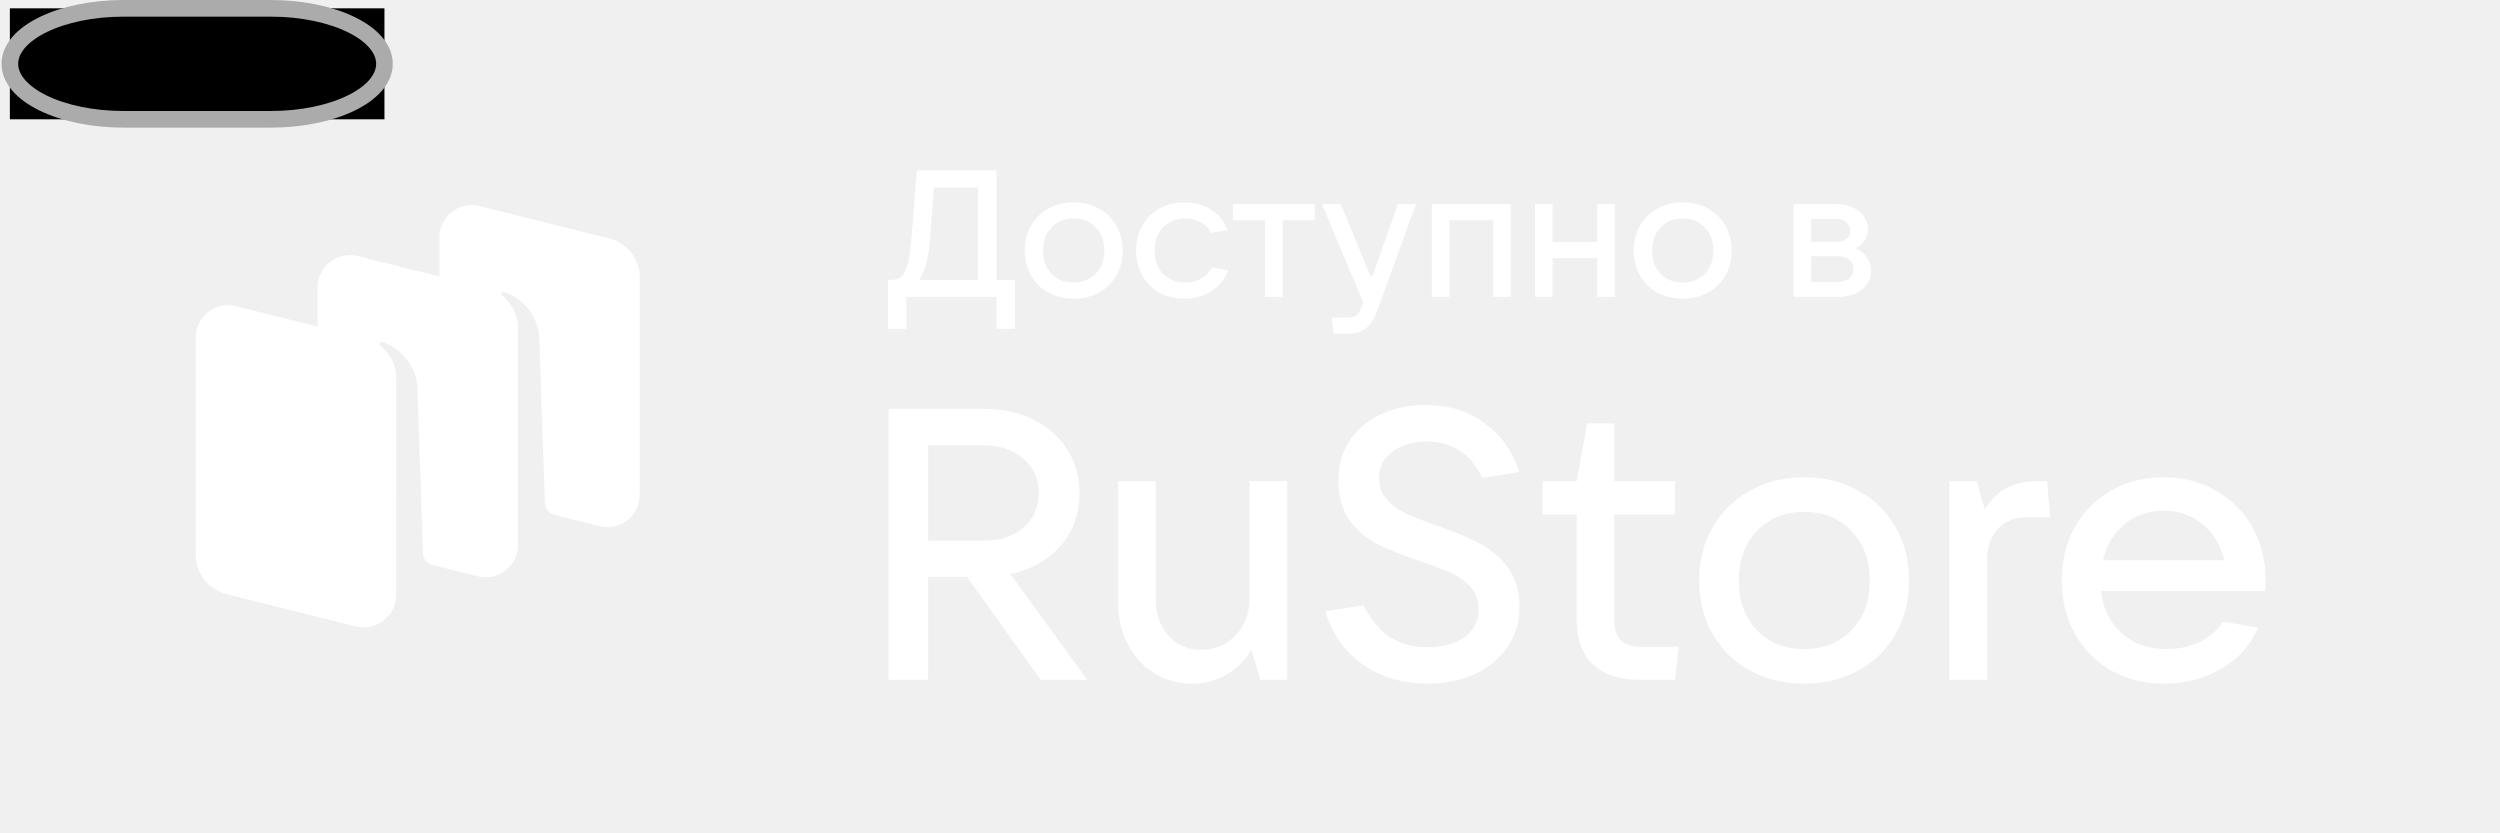
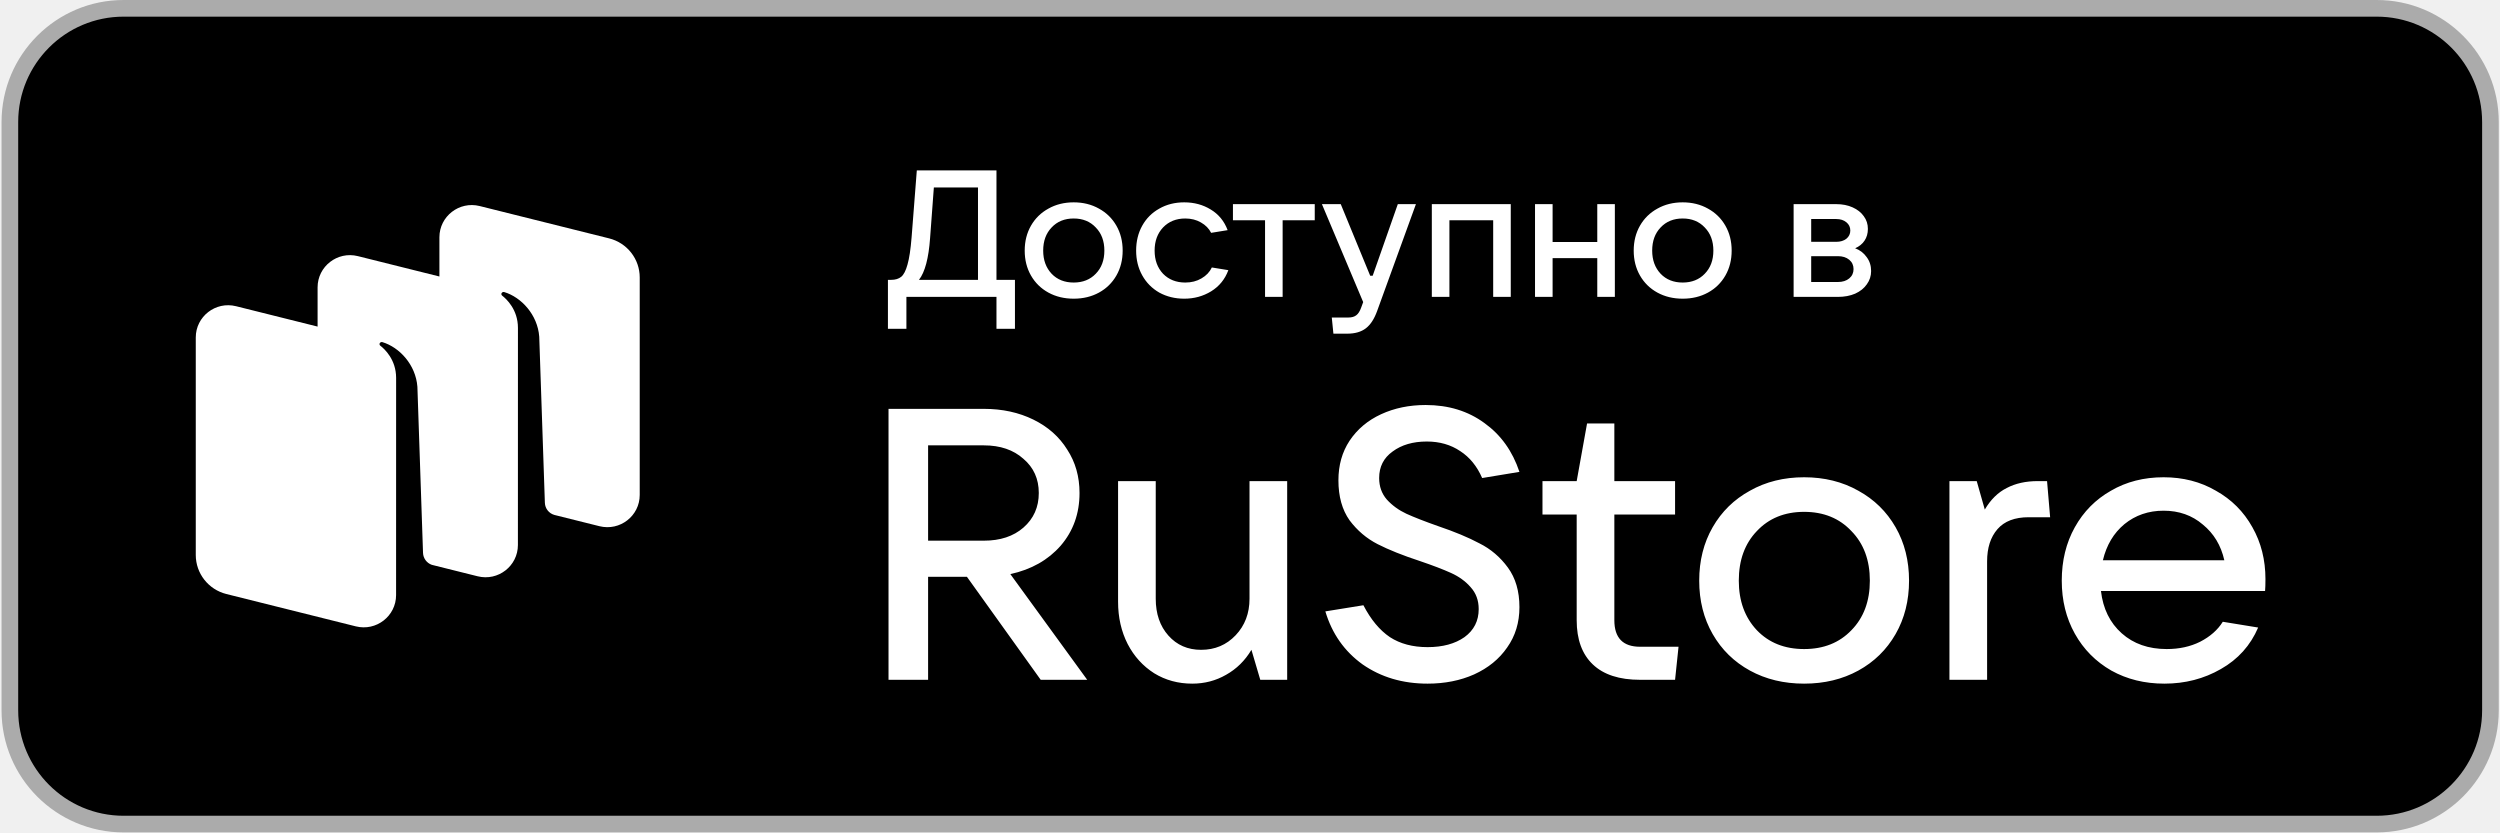
<svg xmlns="http://www.w3.org/2000/svg" width="901" height="300" viewBox="0 0 901 300" fill="none">
-   <rect x="3.556" y="3" width="135" height="40" fill="black" />
+   <rect x="3.556" y="3" width="894" height="294" rx="41" fill="black" />
  <path d="M199.776 185.577L216.048 189.642C223.415 191.482 230.556 185.939 230.556 178.381V99.987C230.556 93.333 226.009 87.531 219.523 85.911L172.871 74.257C165.504 72.417 158.363 77.96 158.363 85.518V99.65L128.969 92.307C121.602 90.467 114.46 96.01 114.46 103.568V117.7L85.065 110.357C77.698 108.517 70.556 114.06 70.556 121.618L70.556 200.012C70.556 206.666 75.104 212.468 81.59 214.088L128.241 225.742C135.608 227.582 142.75 222.039 142.75 214.481L142.762 136.192C142.762 129.579 138.576 125.754 137.058 124.579C136.768 124.355 136.688 123.937 136.896 123.635C137.1 123.338 137.468 123.198 137.813 123.302C143.96 125.158 149.842 131.46 150.429 139.384L152.458 199.253C152.525 201.219 153.796 202.924 155.626 203.566L172.145 207.692C179.512 209.533 186.654 203.989 186.654 196.431L186.666 118.16C186.666 111.546 182.488 107.712 180.97 106.537C180.681 106.313 180.601 105.895 180.808 105.593C181.013 105.296 181.381 105.156 181.726 105.26C187.873 107.116 193.755 113.418 194.342 121.342L196.371 181.207C196.441 183.253 197.821 185.013 199.776 185.577Z" fill="white" />
  <path d="M391.831 245H375.071L348.478 207.879H334.488V245H320.222V147.351H354.572C361.22 147.351 367.176 148.644 372.44 151.229C377.703 153.815 381.766 157.416 384.628 162.033C387.583 166.558 389.061 171.775 389.061 177.684C389.061 185.072 386.798 191.397 382.274 196.66C377.749 201.831 371.701 205.248 364.129 206.91L391.831 245ZM334.488 160.509V194.86H354.572C360.482 194.86 365.237 193.29 368.838 190.15C372.532 186.918 374.379 182.763 374.379 177.684C374.379 172.606 372.532 168.497 368.838 165.357C365.237 162.125 360.482 160.509 354.572 160.509H334.488ZM429.686 246.385C424.608 246.385 420.037 245.139 415.974 242.645C411.911 240.06 408.725 236.551 406.417 232.119C404.108 227.594 402.954 222.515 402.954 216.883V173.391H416.528V215.775C416.528 221.223 418.051 225.655 421.099 229.071C424.146 232.488 428.07 234.196 432.872 234.196C437.858 234.196 442.014 232.442 445.338 228.933C448.662 225.424 450.324 221.038 450.324 215.775V173.391H463.898V245H454.202L451.017 234.196C448.708 238.075 445.661 241.076 441.875 243.199C438.181 245.323 434.119 246.385 429.686 246.385ZM514.501 246.385C505.544 246.385 497.741 244.077 491.092 239.46C484.536 234.75 480.058 228.379 477.657 220.345L491.369 218.129C494.047 223.3 497.233 227.132 500.927 229.625C504.62 232.026 509.145 233.227 514.501 233.227C519.949 233.227 524.381 232.026 527.797 229.625C531.214 227.132 532.922 223.762 532.922 219.514C532.922 216.375 531.953 213.743 530.014 211.619C528.167 209.495 525.812 207.787 522.95 206.494C520.087 205.202 516.347 203.77 511.73 202.201C505.544 200.169 500.465 198.138 496.494 196.106C492.524 194.075 489.153 191.212 486.383 187.519C483.705 183.733 482.366 178.931 482.366 173.114C482.366 167.666 483.705 162.91 486.383 158.847C489.153 154.692 492.939 151.506 497.741 149.29C502.543 147.074 507.898 145.966 513.808 145.966C522.026 145.966 529.09 148.136 535 152.476C540.91 156.723 545.111 162.587 547.604 170.066L534.169 172.283C532.322 168.035 529.69 164.803 526.274 162.587C522.857 160.278 518.84 159.124 514.224 159.124C509.237 159.124 505.128 160.325 501.896 162.725C498.664 165.034 497.048 168.22 497.048 172.283C497.048 175.33 497.972 177.915 499.819 180.039C501.758 182.163 504.112 183.871 506.883 185.164C509.745 186.457 513.531 187.934 518.24 189.596C524.242 191.628 529.229 193.705 533.199 195.829C537.262 197.861 540.679 200.769 543.449 204.555C546.219 208.341 547.604 213.097 547.604 218.822C547.604 224.362 546.127 229.21 543.172 233.365C540.309 237.52 536.339 240.752 531.26 243.061C526.274 245.277 520.687 246.385 514.501 246.385ZM604.942 233.088L603.695 245H591.091C583.611 245 577.932 243.153 574.054 239.46C570.176 235.766 568.237 230.457 568.237 223.531V185.441H555.909V173.391H568.237L571.977 152.614H581.811V173.391H603.695V185.441H581.811V223.531C581.811 229.902 584.904 233.088 591.091 233.088H604.942ZM650.208 246.385C642.914 246.385 636.404 244.815 630.679 241.676C624.953 238.536 620.475 234.15 617.243 228.517C614.011 222.885 612.395 216.467 612.395 209.265C612.395 202.062 614.011 195.644 617.243 190.012C620.475 184.379 624.953 179.993 630.679 176.853C636.404 173.621 642.914 172.006 650.208 172.006C657.503 172.006 664.013 173.621 669.738 176.853C675.463 179.993 679.942 184.379 683.174 190.012C686.405 195.644 688.021 202.062 688.021 209.265C688.021 216.467 686.405 222.885 683.174 228.517C679.942 234.15 675.463 238.536 669.738 241.676C664.013 244.815 657.503 246.385 650.208 246.385ZM650.208 233.919C657.226 233.919 662.905 231.657 667.245 227.132C671.677 222.608 673.893 216.652 673.893 209.265C673.893 201.877 671.677 195.921 667.245 191.397C662.905 186.78 657.226 184.471 650.208 184.471C643.191 184.471 637.512 186.78 633.172 191.397C628.832 195.921 626.662 201.877 626.662 209.265C626.662 216.559 628.832 222.515 633.172 227.132C637.512 231.657 643.191 233.919 650.208 233.919ZM702.578 245V173.391H712.412L715.321 183.64C717.445 180.039 720.076 177.454 723.216 175.884C726.355 174.222 730.095 173.391 734.435 173.391H737.759L738.867 186.411H731.111C726.124 186.411 722.385 187.842 719.892 190.704C717.398 193.567 716.152 197.445 716.152 202.339V245H702.578ZM816.469 208.711C816.469 210.557 816.423 211.989 816.331 213.004H757.187C757.926 219.376 760.419 224.454 764.667 228.24C768.915 232.026 774.316 233.919 780.872 233.919C785.397 233.919 789.414 233.042 792.923 231.288C796.524 229.441 799.248 227.04 801.095 224.085L813.838 226.163C811.068 232.626 806.589 237.613 800.402 241.122C794.308 244.631 787.521 246.385 780.041 246.385C772.931 246.385 766.56 244.815 760.927 241.676C755.294 238.444 750.908 234.012 747.769 228.379C744.629 222.746 743.059 216.375 743.059 209.265C743.059 202.062 744.629 195.644 747.769 190.012C750.908 184.379 755.248 179.993 760.789 176.853C766.329 173.621 772.654 172.006 779.764 172.006C786.782 172.006 793.061 173.621 798.602 176.853C804.234 179.993 808.621 184.379 811.76 190.012C814.9 195.552 816.469 201.785 816.469 208.711ZM779.764 184.056C774.316 184.056 769.607 185.672 765.636 188.904C761.758 192.136 759.173 196.476 757.88 201.924H801.649C800.448 196.568 797.863 192.274 793.892 189.042C790.014 185.718 785.305 184.056 779.764 184.056Z" fill="white" />
  <path d="M320.009 118.509V100.858H321.173C322.682 100.858 323.888 100.491 324.794 99.758C325.699 99.026 326.453 97.56 327.057 95.362C327.703 93.12 328.199 89.823 328.544 85.469L330.419 61.416H359.127V100.858H365.787V118.509H359.127V107H326.669V118.509H320.009ZM352.467 100.858V67.559H336.561L335.204 85.792C334.686 93.077 333.35 98.099 331.195 100.858H352.467ZM386.957 107.647C383.552 107.647 380.513 106.914 377.84 105.448C375.168 103.983 373.077 101.935 371.568 99.306C370.06 96.676 369.305 93.68 369.305 90.318C369.305 86.956 370.06 83.96 371.568 81.331C373.077 78.701 375.168 76.654 377.84 75.188C380.513 73.68 383.552 72.925 386.957 72.925C390.362 72.925 393.401 73.68 396.074 75.188C398.746 76.654 400.837 78.701 402.345 81.331C403.854 83.96 404.608 86.956 404.608 90.318C404.608 93.68 403.854 96.676 402.345 99.306C400.837 101.935 398.746 103.983 396.074 105.448C393.401 106.914 390.362 107.647 386.957 107.647ZM386.957 101.827C390.233 101.827 392.884 100.771 394.91 98.659C396.979 96.547 398.013 93.767 398.013 90.318C398.013 86.87 396.979 84.09 394.91 81.978C392.884 79.822 390.233 78.745 386.957 78.745C383.681 78.745 381.03 79.822 379.004 81.978C376.978 84.09 375.965 86.87 375.965 90.318C375.965 93.724 376.978 96.504 379.004 98.659C381.03 100.771 383.681 101.827 386.957 101.827ZM426.792 107.647C423.473 107.647 420.477 106.914 417.805 105.448C415.175 103.94 413.128 101.87 411.662 99.241C410.197 96.612 409.464 93.637 409.464 90.318C409.464 86.956 410.197 83.96 411.662 81.331C413.128 78.701 415.175 76.654 417.805 75.188C420.434 73.68 423.43 72.925 426.792 72.925C430.37 72.925 433.56 73.787 436.361 75.512C439.206 77.236 441.232 79.715 442.439 82.947L436.491 83.917C435.715 82.365 434.486 81.115 432.805 80.167C431.167 79.219 429.292 78.745 427.18 78.745C423.904 78.745 421.232 79.822 419.162 81.978C417.137 84.133 416.124 86.913 416.124 90.318C416.124 93.724 417.137 96.504 419.162 98.659C421.232 100.771 423.904 101.827 427.18 101.827C429.378 101.827 431.318 101.332 432.999 100.34C434.723 99.349 435.973 98.034 436.749 96.396L442.698 97.366C441.491 100.642 439.422 103.185 436.491 104.996C433.603 106.763 430.37 107.647 426.792 107.647ZM462.261 107H455.925V79.391H444.351V73.572H473.835V79.391H462.261V107ZM503.77 73.572H510.3L496.334 112.043C495.3 114.931 493.942 117.022 492.261 118.315C490.58 119.608 488.338 120.255 485.537 120.255H480.558L479.976 114.436H485.925C487.175 114.436 488.144 114.155 488.834 113.595C489.524 113.078 490.106 112.151 490.58 110.815L491.291 108.875L476.42 73.572H483.209L493.813 99.37H494.718L503.77 73.572ZM522.367 107H516.03V73.572H544.48V107H538.143V79.391H522.367V107ZM575.657 87.215V73.572H581.994V107H575.657V93.034H559.557V107H553.221V73.572H559.557V87.215H575.657ZM606.439 107.647C603.034 107.647 599.995 106.914 597.323 105.448C594.65 103.983 592.559 101.935 591.051 99.306C589.542 96.676 588.788 93.68 588.788 90.318C588.788 86.956 589.542 83.96 591.051 81.331C592.559 78.701 594.65 76.654 597.323 75.188C599.995 73.68 603.034 72.925 606.439 72.925C609.845 72.925 612.883 73.68 615.556 75.188C618.229 76.654 620.319 78.701 621.828 81.331C623.336 83.96 624.091 86.956 624.091 90.318C624.091 93.68 623.336 96.676 621.828 99.306C620.319 101.935 618.229 103.983 615.556 105.448C612.883 106.914 609.845 107.647 606.439 107.647ZM606.439 101.827C609.715 101.827 612.366 100.771 614.392 98.659C616.461 96.547 617.496 93.767 617.496 90.318C617.496 86.87 616.461 84.09 614.392 81.978C612.366 79.822 609.715 78.745 606.439 78.745C603.163 78.745 600.512 79.822 598.486 81.978C596.46 84.09 595.447 86.87 595.447 90.318C595.447 93.724 596.46 96.504 598.486 98.659C600.512 100.771 603.163 101.827 606.439 101.827ZM668.596 89.478C670.321 90.124 671.7 91.18 672.735 92.646C673.812 94.069 674.351 95.75 674.351 97.689C674.351 99.457 673.834 101.051 672.799 102.474C671.808 103.896 670.407 105.017 668.596 105.836C666.786 106.612 664.717 107 662.389 107H646.419V73.572H661.807C664.006 73.572 665.967 73.96 667.691 74.736C669.415 75.512 670.752 76.568 671.7 77.904C672.691 79.24 673.187 80.771 673.187 82.495C673.187 84.133 672.778 85.555 671.959 86.762C671.183 87.926 670.062 88.831 668.596 89.478ZM652.755 78.939V87.15H661.807C663.273 87.15 664.48 86.784 665.428 86.051C666.377 85.275 666.851 84.284 666.851 83.077C666.851 81.87 666.377 80.878 665.428 80.102C664.48 79.326 663.273 78.939 661.807 78.939H652.755ZM662.389 101.633C664.07 101.633 665.428 101.202 666.463 100.34C667.497 99.478 668.015 98.357 668.015 96.978C668.015 95.599 667.497 94.478 666.463 93.616C665.428 92.754 664.07 92.323 662.389 92.323H652.755V101.633H662.389Z" fill="white" />
-   <rect x="3.556" y="3" width="135" height="40" rx="41" stroke="#ABABAB" stroke-width="6" />
+   <rect x="3.556" y="3" width="894" height="294" rx="41" stroke="#ABABAB" stroke-width="6" />
</svg>
